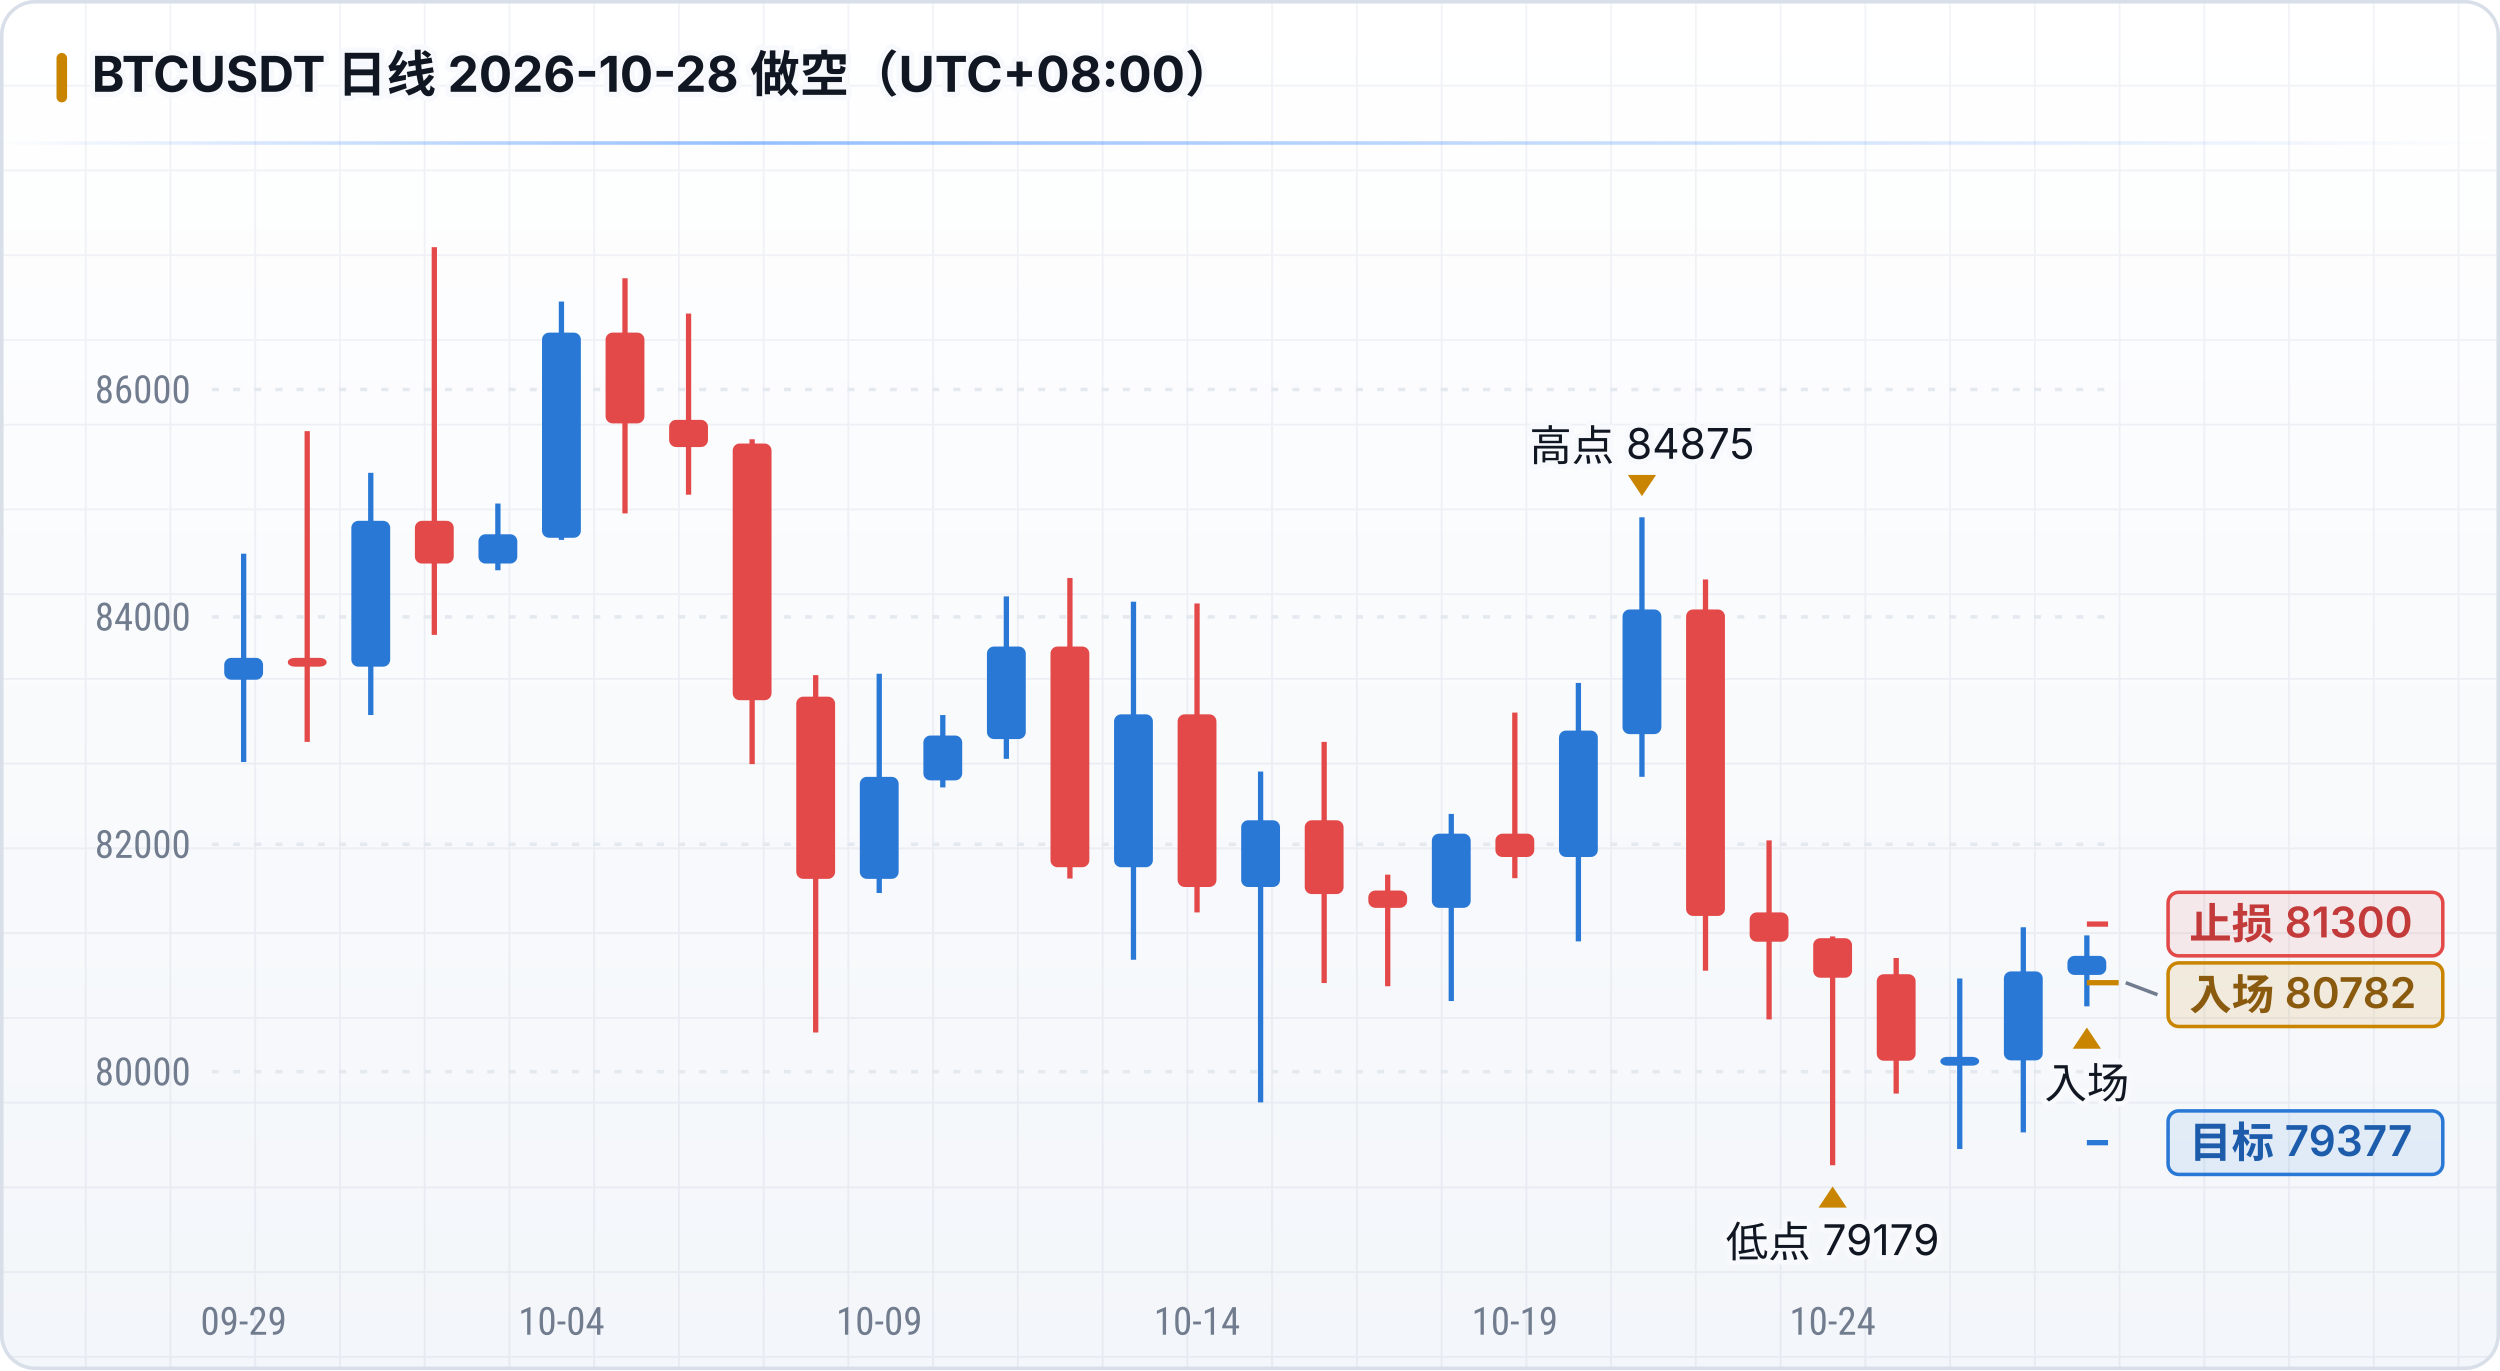
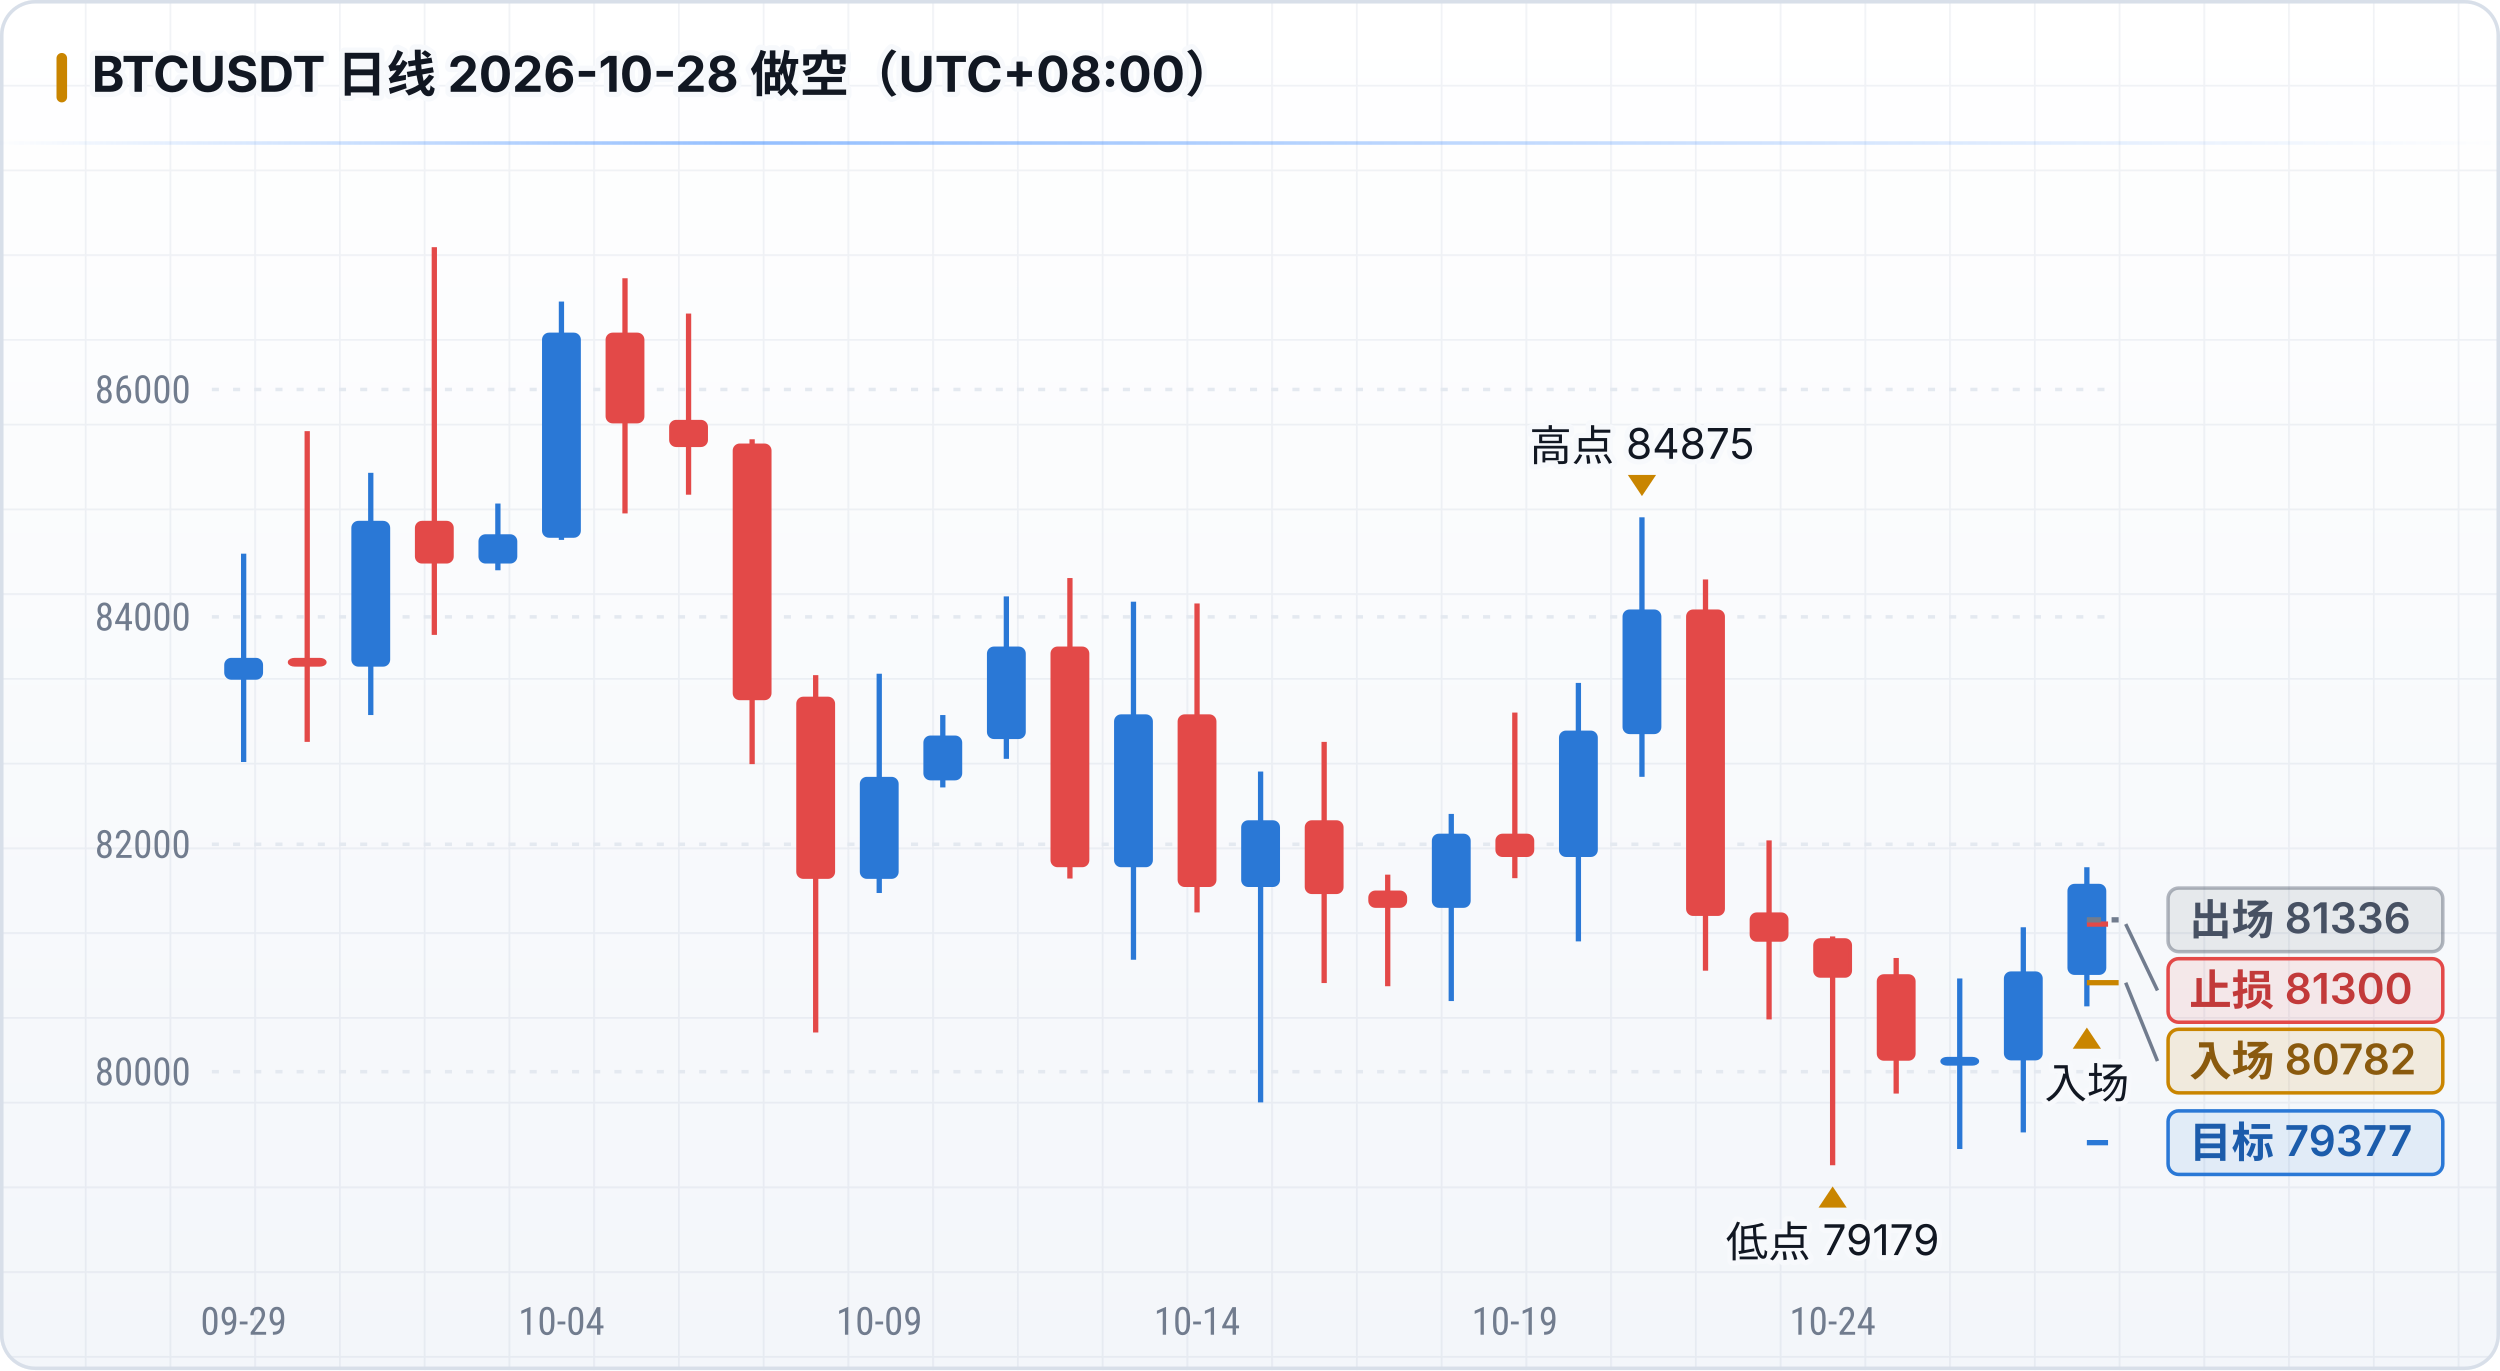
<svg xmlns="http://www.w3.org/2000/svg" width="708" height="388" viewBox="0 0 708 388" role="img" aria-label="BTCUSDT 日线  2026-10-28 做空（UTC+08:00）">
  <style>
  .bg { fill: url(#bg); }
  .bg-grid { stroke: rgba(28, 60, 110, 0.06); }
  .frame { fill: none; stroke: #d8dfe9; }
  .title-mark { fill: #c98500; }
  .title { fill: #111722; font-weight: 650; font-size: 14px; }
  text { font-family: -apple-system, BlinkMacSystemFont, 'PingFang SC', 'Microsoft YaHei', sans-serif; font-size: 12px; fill: #111722; paint-order: stroke; stroke: #f7f9fc; stroke-width: 3px; stroke-linejoin: round; }
  .muted { fill: #475163; }
  .wick { stroke-width: 1.5; }
  .up { fill: #2a78d6; stroke: #2a78d6; }
  .down { fill: #e34948; stroke: #e34948; }
  .z-bull { fill: rgba(42, 120, 214, 0.13); stroke: rgba(42, 120, 214, 0.55); }
  .z-bear { fill: rgba(227, 73, 72, 0.11); stroke: rgba(227, 73, 72, 0.55); }
  .z-neutral { fill: rgba(71, 81, 99, 0.09); stroke: rgba(71, 81, 99, 0.25); stroke-dasharray: 2 3; }
  .z-accent { fill: rgba(212, 145, 34, 0.18); stroke: rgba(201, 133, 0, 0.75); }
  .l-neutral { stroke: #717c8e; stroke-dasharray: 4 3; }
  .l-stop { stroke: #e34948; stroke-dasharray: 6 3; }
  .l-target { stroke: #2a78d6; stroke-dasharray: 6 3; }
  .l-entry { stroke: #c98500; }
  .bracket { stroke: #717c8e; fill: none; }
  .grid { stroke: #e4e9f0; stroke-dasharray: 2 4; }
  .tick { font-family: 'DIN Alternate', 'Bahnschrift', 'Roboto Condensed', sans-serif; font-size: 11px; fill: #717c8e; stroke: none; }
  .arrow { fill: #c98500; stroke: none; }
  .tag rect { stroke-width: 1; }
  .tag text { stroke: none; font-weight: 600; }
  .t-neutral rect { fill: rgba(71, 81, 99, 0.1); stroke: rgba(71, 81, 99, 0.4); }
  .t-neutral text { fill: #475163; }
  .t-stop rect, .t-bear rect { fill: rgba(227, 73, 72, 0.1); stroke: #e34948; }
  .t-stop text, .t-bear text { fill: #c23a3a; }
  .t-target rect, .t-bull rect { fill: rgba(42, 120, 214, 0.1); stroke: #2a78d6; }
  .t-target text, .t-bull text { fill: #1c5cab; }
  .t-entry rect, .t-accent rect { fill: rgba(212, 145, 34, 0.14); stroke: #c98500; }
  .t-entry text, .t-accent text { fill: #8a5a0e; }
  @media (prefers-color-scheme: dark) {
    .bg-grid { stroke: rgba(110, 160, 230, 0.06); }
    .frame { stroke: #1c2839; }
    .title-mark { fill: #f0b44c; }
    .title, text { fill: #e3eaf4; }
    text { stroke: #0a111d; }
    .muted { fill: #a0b0c5; }
    .up { fill: #3d8bff; stroke: #3d8bff; }
    .down { fill: #f2555f; stroke: #f2555f; }
    .candles { filter: url(#glow); }
    .z-bull { fill: rgba(61, 139, 255, 0.14); stroke: rgba(61, 139, 255, 0.6); }
    .z-bear { fill: rgba(242, 85, 95, 0.13); stroke: rgba(242, 85, 95, 0.6); }
    .z-neutral { fill: rgba(160, 176, 197, 0.08); stroke: rgba(160, 176, 197, 0.25); }
    .z-accent { fill: rgba(240, 180, 76, 0.16); stroke: rgba(240, 180, 76, 0.75); }
    .l-neutral, .bracket { stroke: #8293ab; }
    .l-stop { stroke: #f2555f; }
    .l-target { stroke: #3d8bff; }
    .l-entry { stroke: #f0b44c; }
    .grid { stroke: #182334; }
    .tick { fill: #70829b; }
    .arrow { fill: #f0b44c; }
    .t-neutral rect { fill: rgba(160, 176, 197, 0.1); stroke: rgba(160, 176, 197, 0.45); }
    .t-neutral text { fill: #c5d0de; }
    .t-stop rect, .t-bear rect { fill: rgba(242, 85, 95, 0.16); stroke: #f2555f; }
    .t-stop text, .t-bear text { fill: #ff8f98; }
    .t-target rect, .t-bull rect { fill: rgba(61, 139, 255, 0.16); stroke: #3d8bff; }
    .t-target text, .t-bull text { fill: #8cc3ff; }
    .t-entry rect, .t-accent rect { fill: rgba(240, 180, 76, 0.16); stroke: #f0b44c; }
    .t-entry text, .t-accent text { fill: #ffd38a; }
  }
</style>
  <defs>
    <linearGradient id="bg" x1="0" y1="0" x2="0" y2="1">
      <stop offset="0" stop-color="#ffffff" />
      <stop offset="1" stop-color="#f3f6fa" />
    </linearGradient>
    <linearGradient id="edge" x1="0" y1="0" x2="1" y2="0">
      <stop offset="0" stop-color="#3d8bff" stop-opacity="0" />
      <stop offset="0.3" stop-color="#3d8bff" stop-opacity="0.55" />
      <stop offset="1" stop-color="#3d8bff" stop-opacity="0" />
    </linearGradient>
    <pattern id="paper" width="24" height="24" patternUnits="userSpaceOnUse">
      <path class="bg-grid" d="M24 0H0V24" fill="none" />
    </pattern>
    <filter id="glow" x="-50%" y="-10%" width="200%" height="120%">
      <feGaussianBlur stdDeviation="2.2" result="b" />
      <feMerge>
        <feMergeNode in="b" />
        <feMergeNode in="SourceGraphic" />
      </feMerge>
    </filter>
    <style>@media (prefers-color-scheme: dark) { #bg stop:first-child { stop-color: #0f1828; } #bg stop:last-child { stop-color: #070c16; } }</style>
  </defs>
  <rect class="bg" width="708" height="388" rx="10" />
  <rect width="708" height="388" rx="10" fill="url(#paper)" />
  <rect class="frame" x="0.5" y="0.5" width="707" height="387" rx="9.5" />
  <rect fill="url(#edge)" x="0" y="40" width="708" height="1" />
  <rect class="title-mark" x="16" y="15" width="3" height="14" rx="1.5" />
  <text class="title" x="26" y="26">BTCUSDT 日线  2026-10-28 做空（UTC+08:00）</text>
  <line class="grid" x1="60" x2="600" y1="303.5" y2="303.5" />
  <text class="tick" x="54" y="303.5" dy="0.35em" text-anchor="end">80000</text>
  <line class="grid" x1="60" x2="600" y1="239.1" y2="239.1" />
  <text class="tick" x="54" y="239.1" dy="0.35em" text-anchor="end">82000</text>
  <line class="grid" x1="60" x2="600" y1="174.7" y2="174.7" />
  <text class="tick" x="54" y="174.7" dy="0.35em" text-anchor="end">84000</text>
  <line class="grid" x1="60" x2="600" y1="110.3" y2="110.3" />
  <text class="tick" x="54" y="110.3" dy="0.35em" text-anchor="end">86000</text>
  <text class="tick" x="69" y="378" text-anchor="middle">09-29</text>
  <text class="tick" x="159" y="378" text-anchor="middle">10-04</text>
  <text class="tick" x="249" y="378" text-anchor="middle">10-09</text>
  <text class="tick" x="339" y="378" text-anchor="middle">10-14</text>
  <text class="tick" x="429" y="378" text-anchor="middle">10-19</text>
  <text class="tick" x="519" y="378" text-anchor="middle">10-24</text>
  <g class="candles">
    <line class="wick up" x1="69" x2="69" y1="156.8" y2="215.8" />
    <rect class="up" x="64" y="186.8" width="10" height="5.2" rx="1.5" />
    <line class="wick down" x1="87" x2="87" y1="122.1" y2="210.1" />
    <rect class="down" x="82" y="186.8" width="10" height="1.5" rx="1.5" />
    <line class="wick up" x1="105" x2="105" y1="133.9" y2="202.5" />
    <rect class="up" x="100" y="148" width="10" height="40.3" rx="1.5" />
    <line class="wick down" x1="123" x2="123" y1="70" y2="179.8" />
    <rect class="down" x="118" y="148" width="10" height="11.1" rx="1.5" />
    <line class="wick up" x1="141" x2="141" y1="142.6" y2="161.5" />
    <rect class="up" x="136" y="151.8" width="10" height="7.3" rx="1.5" />
    <line class="wick up" x1="159" x2="159" y1="85.4" y2="152.9" />
    <rect class="up" x="154" y="94.7" width="10" height="57.1" rx="1.5" />
    <line class="wick down" x1="177" x2="177" y1="78.8" y2="145.4" />
    <rect class="down" x="172" y="94.7" width="10" height="24.7" rx="1.5" />
    <line class="wick down" x1="195" x2="195" y1="88.8" y2="140.1" />
    <rect class="down" x="190" y="119.4" width="10" height="6.7" rx="1.5" />
    <line class="wick down" x1="213" x2="213" y1="124.4" y2="216.4" />
    <rect class="down" x="208" y="126.1" width="10" height="71.7" rx="1.5" />
    <line class="wick down" x1="231" x2="231" y1="191.2" y2="292.4" />
    <rect class="down" x="226" y="197.8" width="10" height="50.6" rx="1.5" />
    <line class="wick up" x1="249" x2="249" y1="190.8" y2="252.9" />
    <rect class="up" x="244" y="220.5" width="10" height="27.9" rx="1.5" />
    <line class="wick up" x1="267" x2="267" y1="202.5" y2="223" />
    <rect class="up" x="262" y="208.8" width="10" height="11.7" rx="1.5" />
    <line class="wick up" x1="285" x2="285" y1="168.9" y2="214.9" />
    <rect class="up" x="280" y="183.6" width="10" height="25.2" rx="1.5" />
    <line class="wick down" x1="303" x2="303" y1="163.7" y2="248.8" />
    <rect class="down" x="298" y="183.6" width="10" height="61.5" rx="1.5" />
    <line class="wick up" x1="321" x2="321" y1="170.4" y2="271.8" />
    <rect class="up" x="316" y="202.8" width="10" height="42.3" rx="1.5" />
    <line class="wick down" x1="339" x2="339" y1="170.9" y2="258.4" />
    <rect class="down" x="334" y="202.8" width="10" height="47.9" rx="1.5" />
    <line class="wick up" x1="357" x2="357" y1="218.5" y2="312.2" />
    <rect class="up" x="352" y="232.8" width="10" height="17.9" rx="1.5" />
    <line class="wick down" x1="375" x2="375" y1="210.1" y2="278.4" />
    <rect class="down" x="370" y="232.8" width="10" height="19.9" rx="1.5" />
    <line class="wick down" x1="393" x2="393" y1="247.7" y2="279.3" />
    <rect class="down" x="388" y="252.7" width="10" height="3.9" rx="1.5" />
    <line class="wick up" x1="411" x2="411" y1="230.5" y2="283.5" />
    <rect class="up" x="406" y="236.6" width="10" height="20" rx="1.5" />
    <line class="wick down" x1="429" x2="429" y1="201.8" y2="248.7" />
    <rect class="down" x="424" y="236.6" width="10" height="5.6" rx="1.5" />
    <line class="wick up" x1="447" x2="447" y1="193.4" y2="266.6" />
    <rect class="up" x="442" y="207.4" width="10" height="34.8" rx="1.5" />
    <line class="wick up" x1="465" x2="465" y1="146.5" y2="220" />
    <rect class="up" x="460" y="173.1" width="10" height="34.3" rx="1.5" />
    <line class="wick down" x1="483" x2="483" y1="164.1" y2="274.9" />
    <rect class="down" x="478" y="173.1" width="10" height="85.8" rx="1.5" />
    <line class="wick down" x1="501" x2="501" y1="238" y2="288.7" />
    <rect class="down" x="496" y="258.9" width="10" height="7.3" rx="1.5" />
    <line class="wick down" x1="519" x2="519" y1="265.2" y2="330" />
    <rect class="down" x="514" y="266.2" width="10" height="10.2" rx="1.5" />
    <line class="wick down" x1="537" x2="537" y1="271.3" y2="309.7" />
    <rect class="down" x="532" y="276.4" width="10" height="23.5" rx="1.5" />
    <line class="wick up" x1="555" x2="555" y1="277.1" y2="325.4" />
    <rect class="up" x="550" y="299.8" width="10" height="1.5" rx="1.5" />
    <line class="wick up" x1="573" x2="573" y1="262.6" y2="320.7" />
    <rect class="up" x="568" y="275.6" width="10" height="24.2" rx="1.5" />
-     <line class="wick up" x1="591" x2="591" y1="264.9" y2="285" />
-     <rect class="up" x="586" y="271.2" width="10" height="4.4" rx="1.5" />
+     <line class="wick up" x1="591" x2="591" y1="245.6" y2="285" />
+     <rect class="up" x="586" y="250.8" width="10" height="24.8" rx="1.5" />
  </g>
  <line class="l-target" x1="591" x2="600" y1="323.6" y2="323.6" stroke-width="1.5" />
  <line class="l-stop" x1="591" x2="600" y1="261.7" y2="261.7" stroke-width="1.5" />
  <line class="l-entry" x1="591" x2="600" y1="278.3" y2="278.3" stroke-width="1.5" />
+   <line class="l-neutral" x1="591" x2="600" y1="260.5" y2="260.5" stroke-width="1.5" />
  <g class="tag t-target">
    <rect x="614" y="314.6" width="77.8" height="18" rx="3" />
    <text x="620" y="323.6" dy="0.35em">目标 79377</text>
  </g>
+   <path class="bracket" d="M602,261.7 L611,280.5" />
  <g class="tag t-stop">
-     <rect x="614" y="252.7" width="77.8" height="18" rx="3" />
-     <text x="620" y="261.7" dy="0.35em">止损 81300</text>
+     <rect x="614" y="271.5" width="77.8" height="18" rx="3" />
+     <text x="620" y="280.5" dy="0.35em">止损 81300</text>
  </g>
-   <path class="bracket" d="M602,278.3 L611,281.7" />
+   <path class="bracket" d="M602,278.3 L611,300.5" />
  <g class="tag t-entry">
-     <rect x="614" y="272.7" width="77.8" height="18" rx="3" />
-     <text x="620" y="281.7" dy="0.35em">入场 80782</text>
+     <rect x="614" y="291.5" width="77.8" height="18" rx="3" />
+     <text x="620" y="300.5" dy="0.35em">入场 80782</text>
+   </g>
+   <g class="tag t-neutral">
+     <rect x="614" y="251.5" width="77.8" height="18" rx="3" />
+     <text x="620" y="260.5" dy="0.35em">出场 81336</text>
  </g>
  <path class="arrow" d="M591,291 l-4,6 h8 z" />
  <text x="591" y="311" text-anchor="middle">入场</text>
  <path class="arrow" d="M465,140.5 l-4,-6 h8 z" />
  <text x="465" y="130.5" text-anchor="middle">高点 84875</text>
  <path class="arrow" d="M519,336 l-4,6 h8 z" />
  <text x="519" y="356" text-anchor="middle">低点 79179</text>
</svg>
